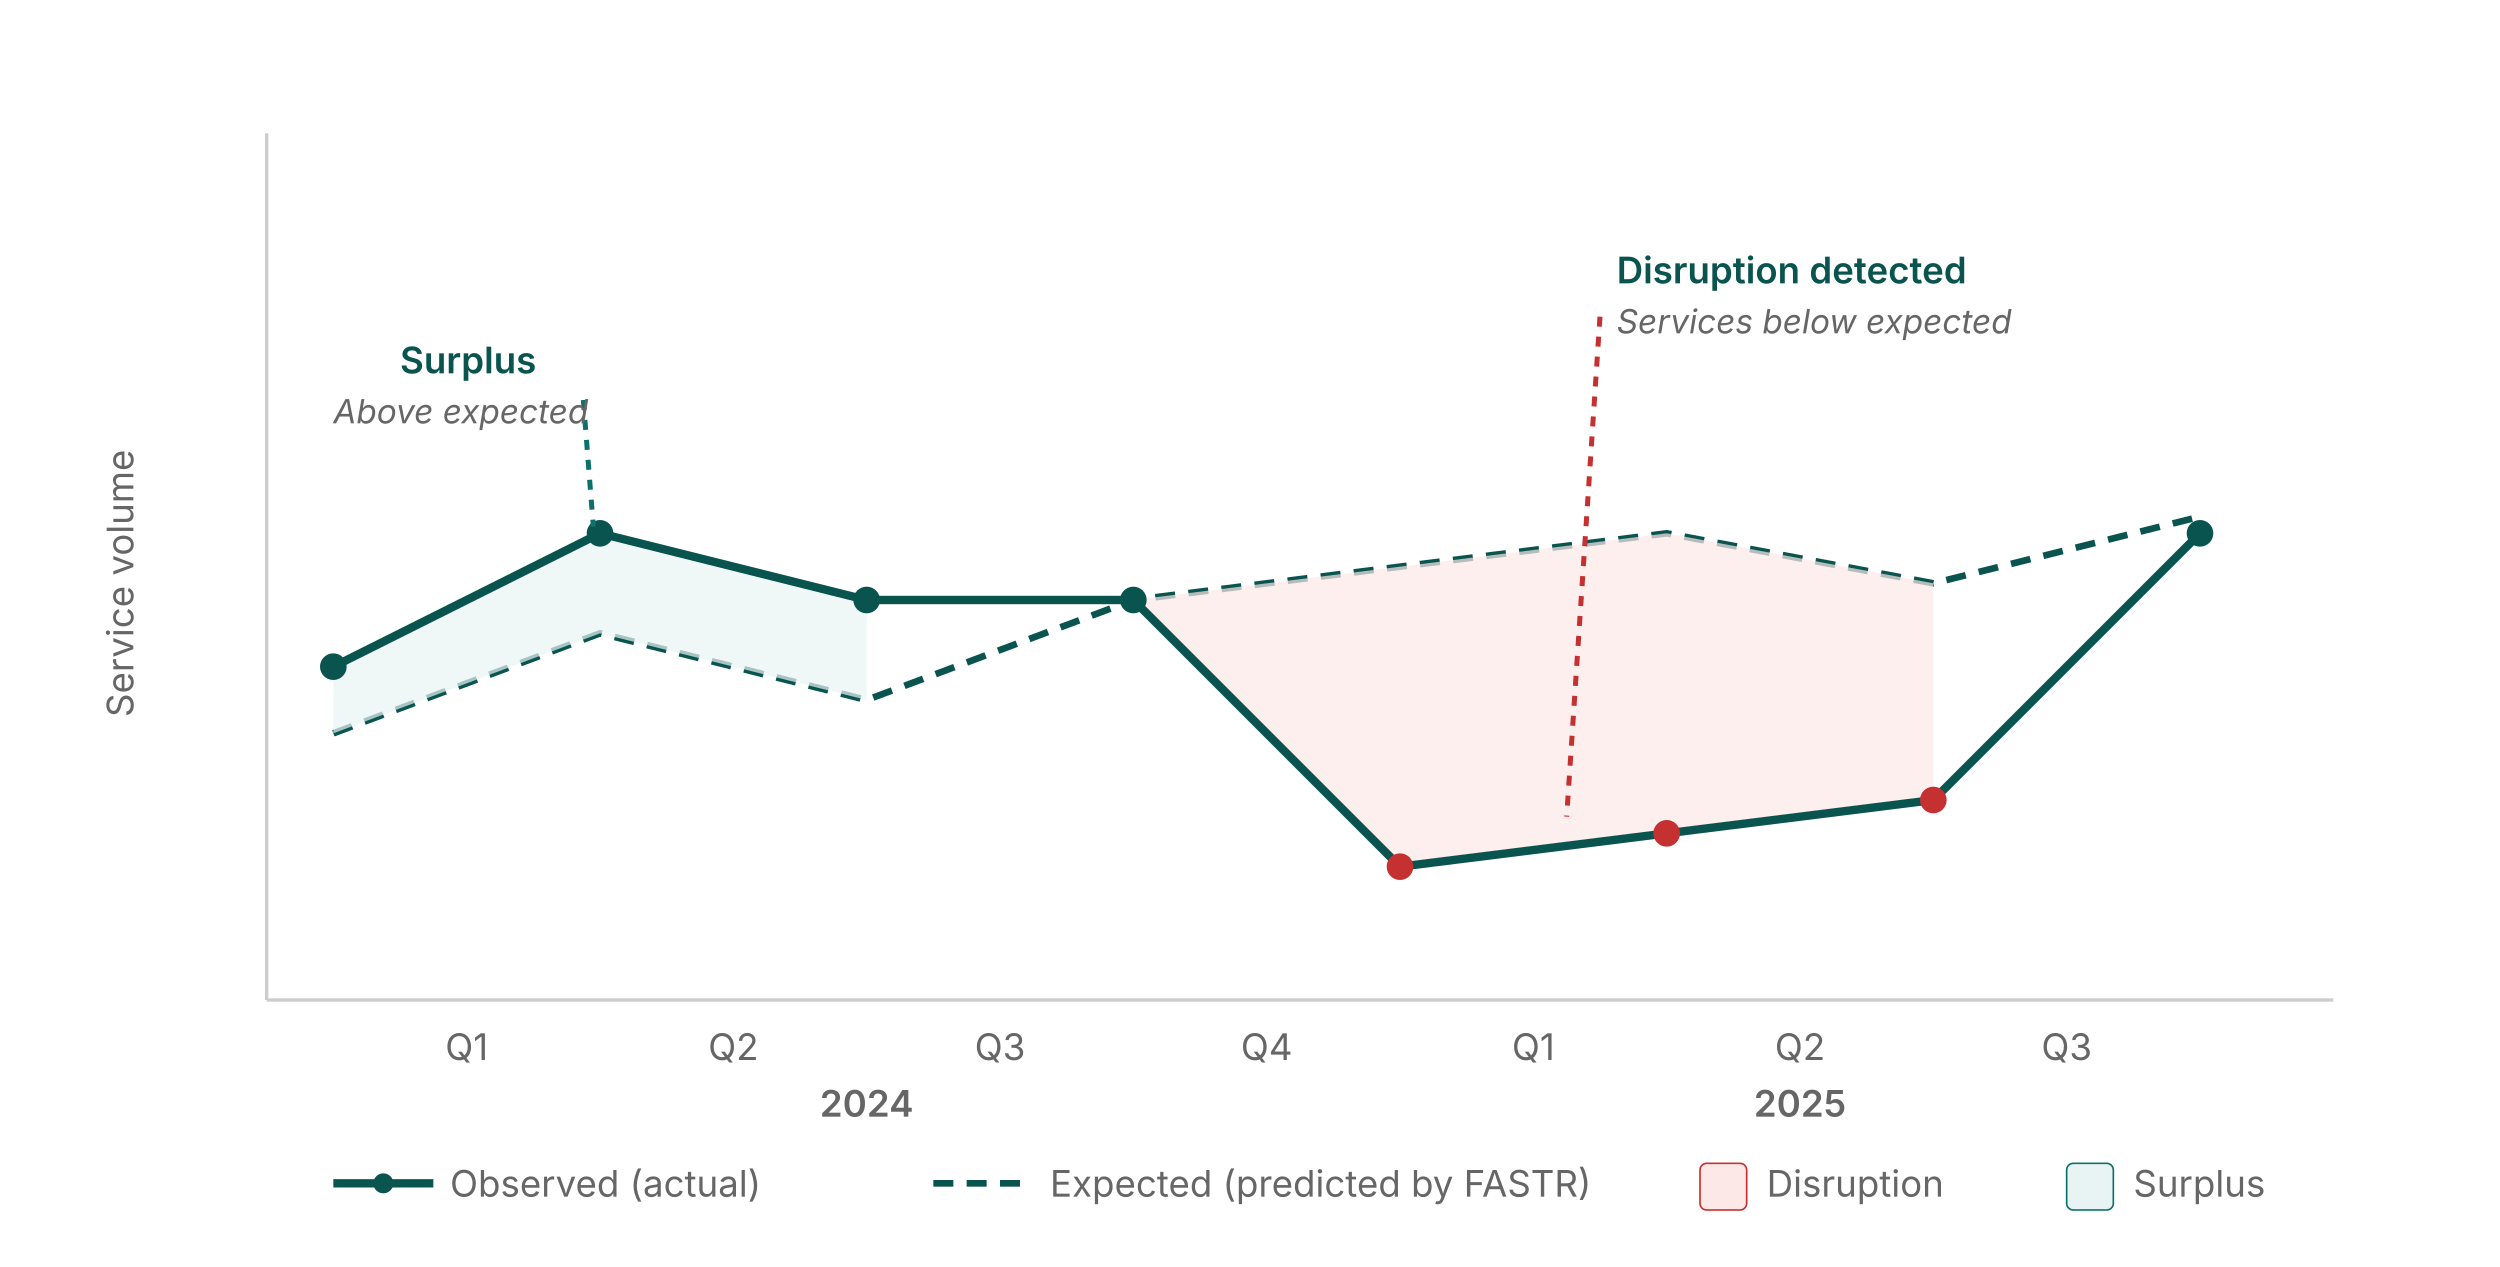
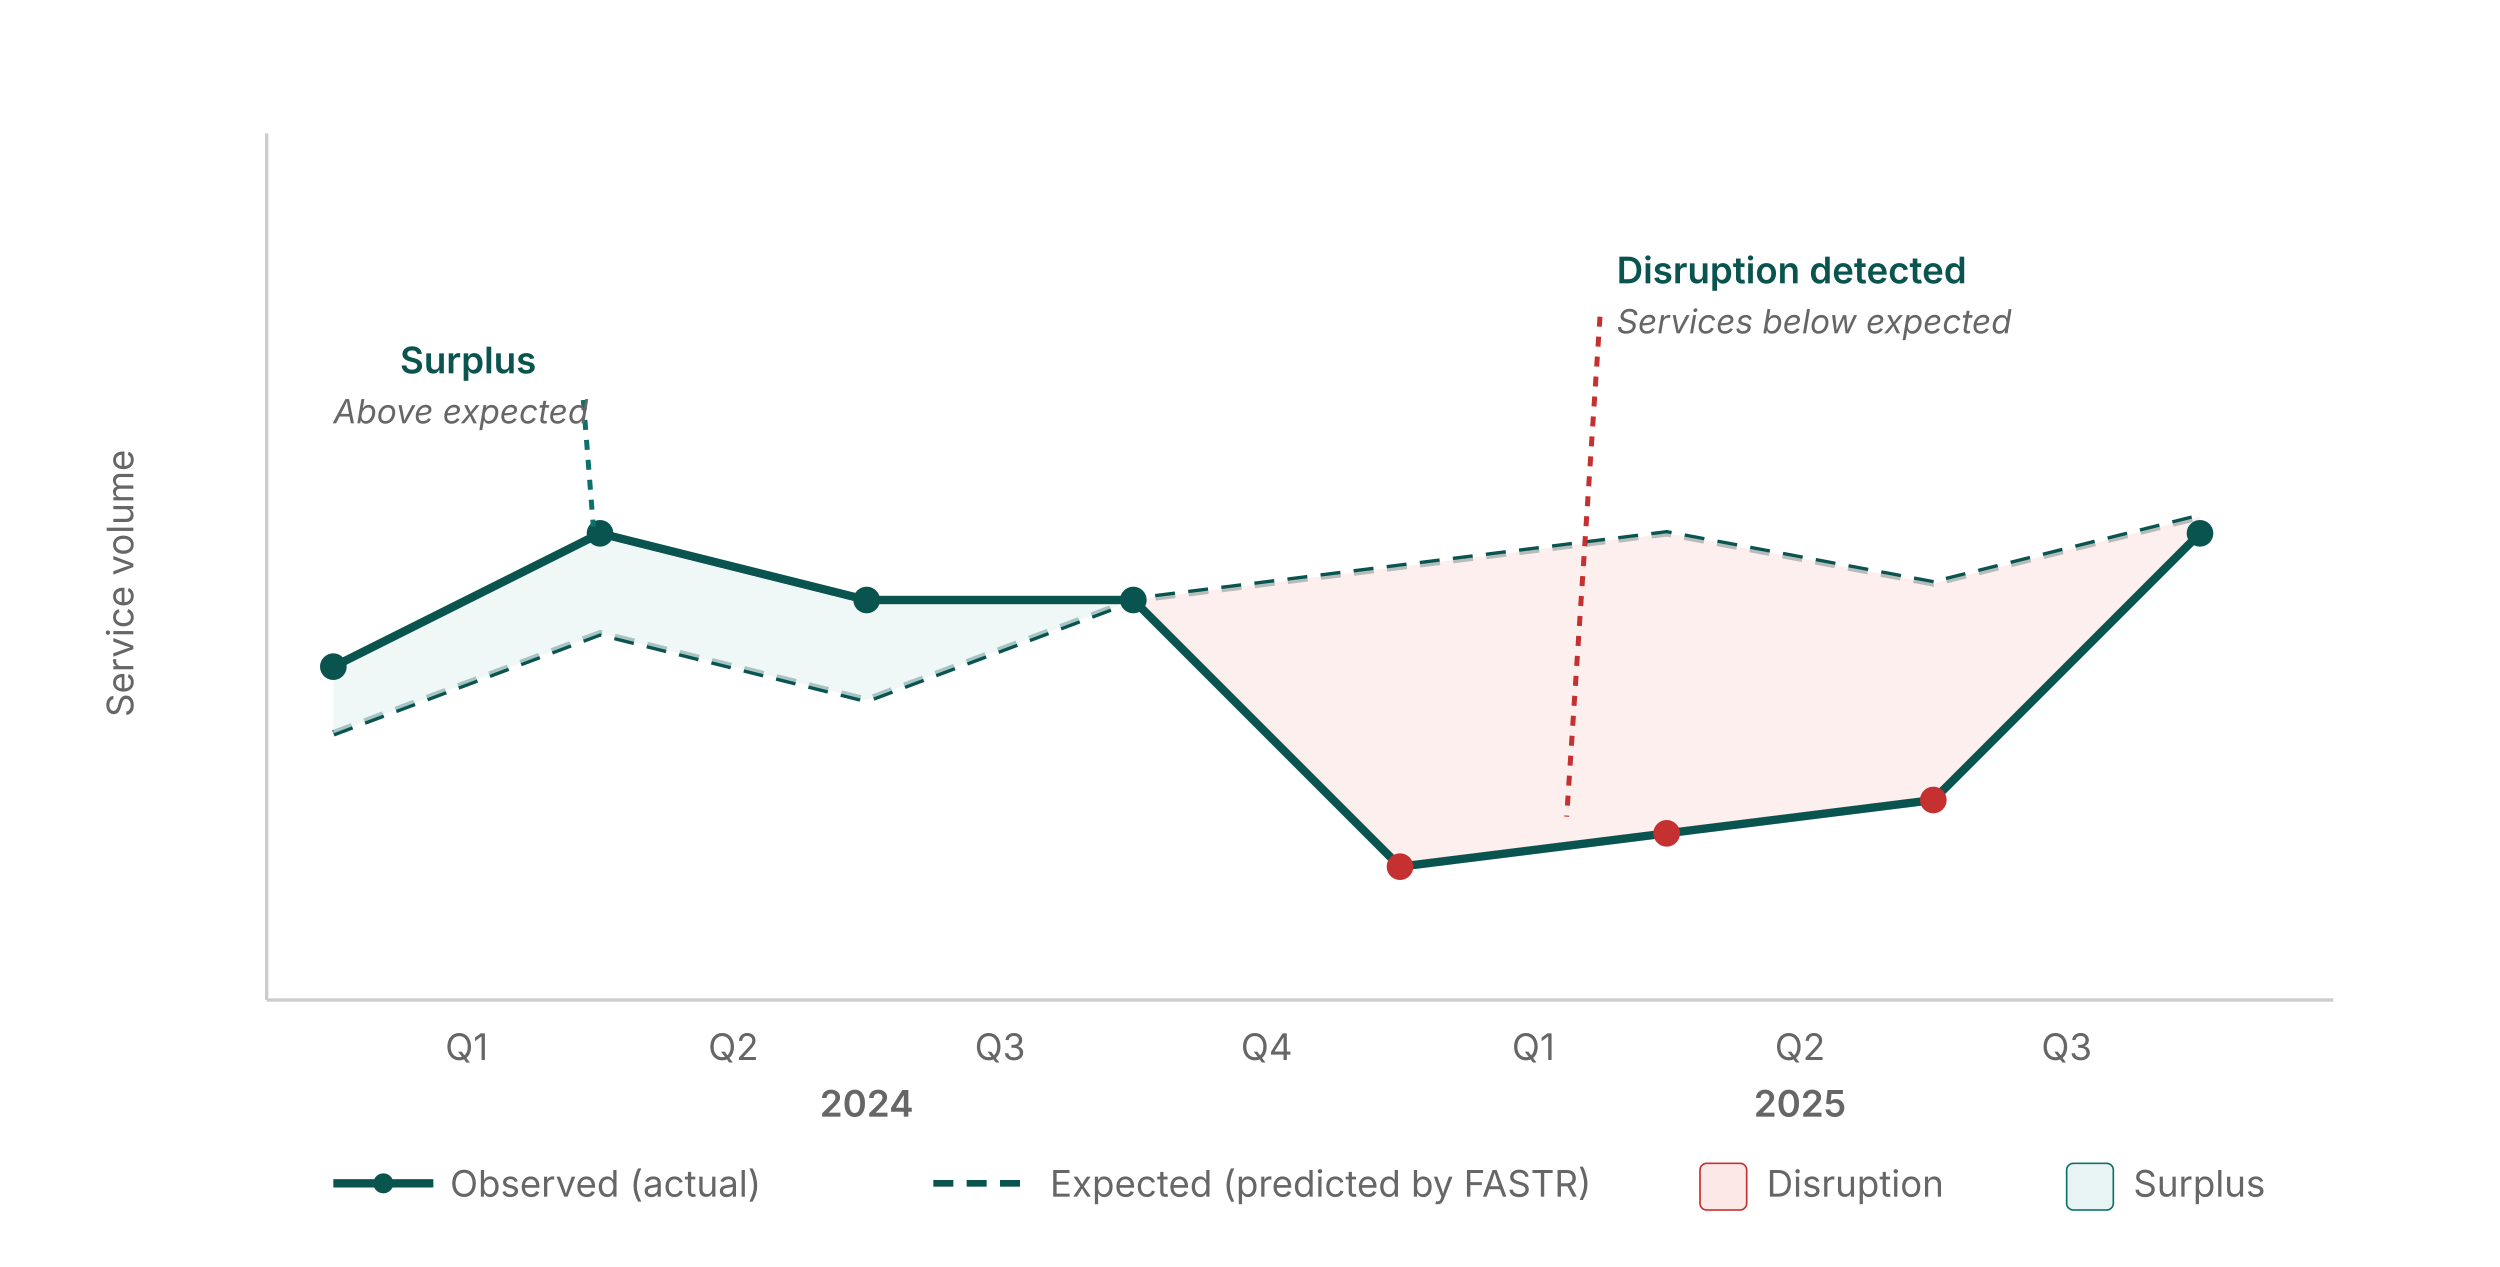
<svg xmlns="http://www.w3.org/2000/svg" viewBox="0 0 750 380">
  <defs>
    <style>
      text { font-family: Inter, sans-serif; }
      .axis-label { font-size: 11px; fill: #666; }
      .title { font-size: 14px; font-weight: 700; fill: #09544F; }
      .annotation { font-size: 11px; fill: #09544F; font-weight: 600; }
      .annotation-light { font-size: 10px; fill: #666; font-style: italic; }
    </style>
  </defs>
  <line x1="80" y1="40" x2="80" y2="300" stroke="#ccc" stroke-width="1" />
  <text class="axis-label" x="40" y="175" text-anchor="middle" transform="rotate(-90,40,175)">Service volume</text>
  <line x1="80" y1="300" x2="700" y2="300" stroke="#ccc" stroke-width="1" />
  <text class="axis-label" x="140" y="318" text-anchor="middle">Q1</text>
  <text class="axis-label" x="220" y="318" text-anchor="middle">Q2</text>
  <text class="axis-label" x="300" y="318" text-anchor="middle">Q3</text>
  <text class="axis-label" x="380" y="318" text-anchor="middle">Q4</text>
  <text class="axis-label" x="460" y="318" text-anchor="middle">Q1</text>
  <text class="axis-label" x="540" y="318" text-anchor="middle">Q2</text>
  <text class="axis-label" x="620" y="318" text-anchor="middle">Q3</text>
  <text class="axis-label" x="260" y="335" text-anchor="middle" style="font-weight:600">2024</text>
  <text class="axis-label" x="540" y="335" text-anchor="middle" style="font-weight:600">2025</text>
  <path d="M100,220 L180,190 L260,210 L340,180 L420,170 L500,160 L580,175 L660,155" stroke="#09544F" stroke-width="2" stroke-dasharray="6,4" fill="none" />
-   <path d="M340,180 L420,170 L500,160 L580,175 L580,240 L500,250 L420,260 L340,180" fill="#FDE8E8" stroke="none" opacity="0.7" />
-   <path d="M100,220 L180,190 L260,210 L260,180 L180,160 L100,200 Z" fill="#E8F4F3" stroke="none" opacity="0.7" />
+   <path d="M340,180 L420,170 L500,160 L580,175 L660,155 L660,160 L580,240 L500,250 L420,260 Z" fill="#FDE8E8" stroke="none" opacity="0.7" />
+   <path d="M100,200 L180,160 L260,180 L340,180 L260,210 L180,190 L100,220 Z" fill="#E8F4F3" stroke="none" opacity="0.7" />
  <path d="M100,200 L180,160 L260,180 L340,180 L420,260 L500,250 L580,240 L660,160" stroke="#09544F" stroke-width="2.5" fill="none" />
  <circle cx="100" cy="200" r="4" fill="#09544F" />
  <circle cx="180" cy="160" r="4" fill="#09544F" />
  <circle cx="260" cy="180" r="4" fill="#09544F" />
  <circle cx="340" cy="180" r="4" fill="#09544F" />
  <circle cx="420" cy="260" r="4" fill="#C53030" />
  <circle cx="500" cy="250" r="4" fill="#C53030" />
  <circle cx="580" cy="240" r="4" fill="#C53030" />
  <circle cx="660" cy="160" r="4" fill="#09544F" />
  <line x1="100" y1="355" x2="130" y2="355" stroke="#09544F" stroke-width="2.5" />
  <circle cx="115" cy="355" r="3" fill="#09544F" />
  <text class="axis-label" x="135" y="359">Observed (actual)</text>
  <line x1="280" y1="355" x2="310" y2="355" stroke="#09544F" stroke-width="2" stroke-dasharray="6,4" />
  <text class="axis-label" x="315" y="359">Expected (predicted by FASTR)</text>
  <rect x="510" y="349" width="14" height="14" fill="#FDE8E8" stroke="#C53030" stroke-width="0.5" rx="2" />
  <text class="axis-label" x="530" y="359">Disruption</text>
  <rect x="620" y="349" width="14" height="14" fill="#E8F4F3" stroke="#0C716B" stroke-width="0.5" rx="2" />
  <text class="axis-label" x="640" y="359">Surplus</text>
  <line x1="480" y1="95" x2="470" y2="245" stroke="#C53030" stroke-width="1.5" stroke-dasharray="3,3" />
  <text class="annotation" x="485" y="85" fill="#C53030">Disruption detected</text>
  <text class="annotation-light" x="485" y="100">Services below expected</text>
  <line x1="175" y1="120" x2="178" y2="158" stroke="#0C716B" stroke-width="1.5" stroke-dasharray="3,3" />
  <text class="annotation" x="120" y="112" fill="#0C716B">Surplus</text>
  <text class="annotation-light" x="100" y="127">Above expected</text>
</svg>
